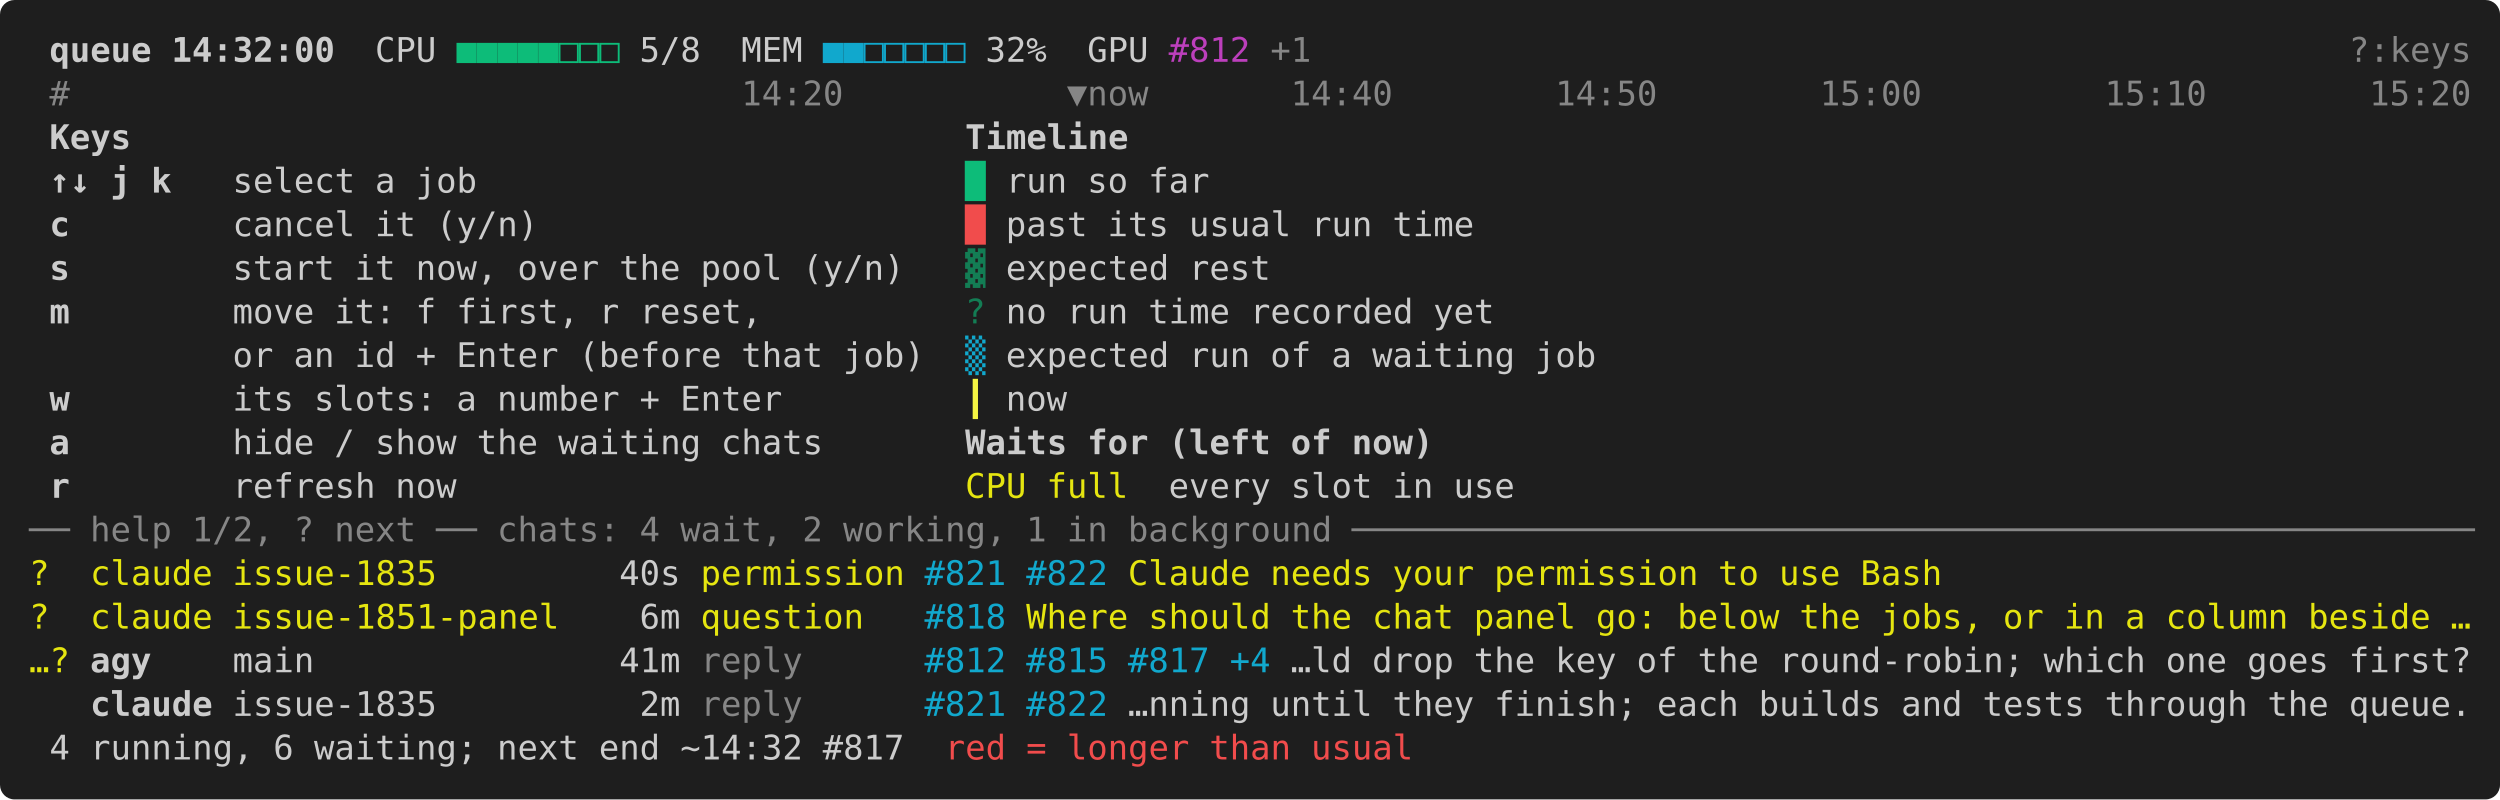
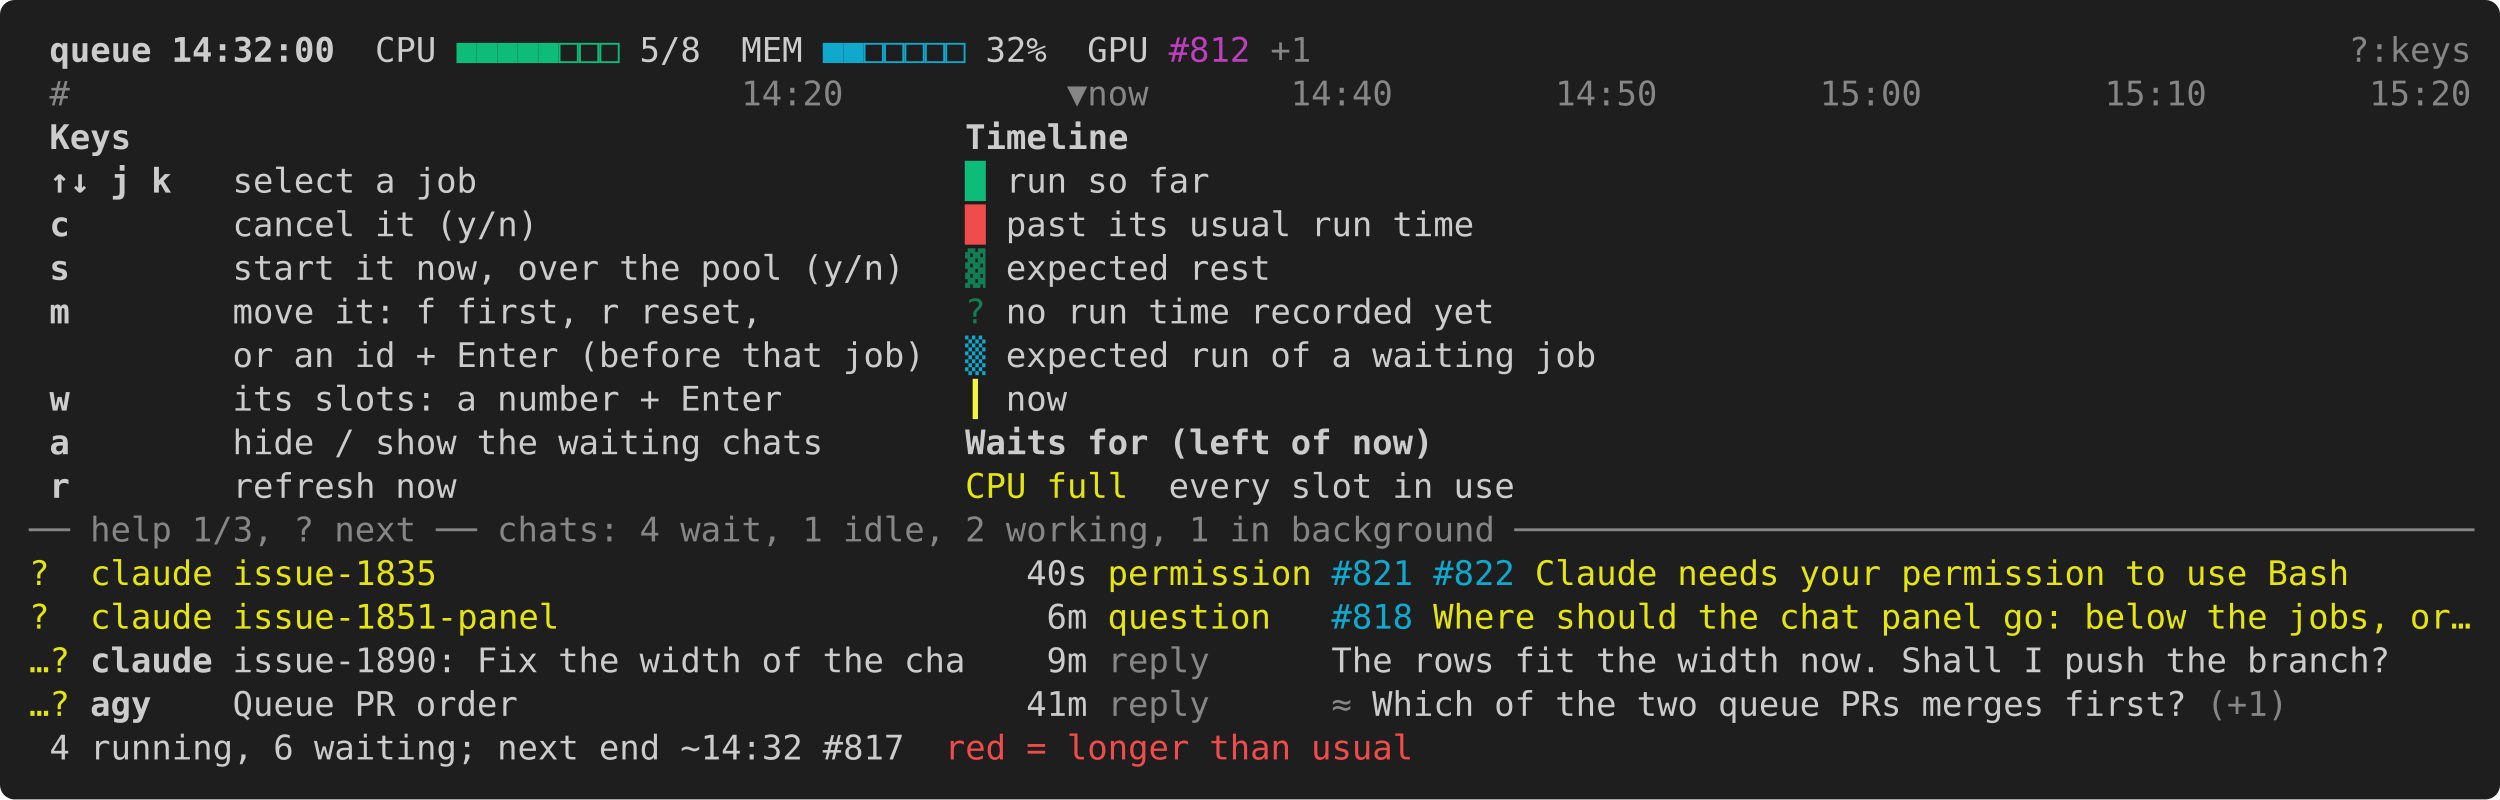
<svg xmlns="http://www.w3.org/2000/svg" width="1032" height="330" viewBox="0 0 1032 330">
  <rect width="100%" height="100%" rx="6" fill="#1e1e1e" />
  <g font-family="ui-monospace, SFMono-Regular, Menlo, Consolas, 'DejaVu Sans Mono', monospace" font-size="14">
    <text y="25.5">
      <tspan x="20.4" textLength="42" lengthAdjust="spacingAndGlyphs" fill="#cccccc" font-weight="bold">queue</tspan>
      <tspan x="70.8" textLength="67.2" lengthAdjust="spacingAndGlyphs" fill="#cccccc" font-weight="bold">14:32:00</tspan>
      <tspan x="154.8" textLength="25.2" lengthAdjust="spacingAndGlyphs" fill="#cccccc">CPU</tspan>
      <tspan x="188.4" textLength="67.2" lengthAdjust="spacingAndGlyphs" fill="#0dbc79">■■■■■□□□</tspan>
      <tspan x="264" textLength="25.2" lengthAdjust="spacingAndGlyphs" fill="#cccccc">5/8</tspan>
      <tspan x="306" textLength="25.2" lengthAdjust="spacingAndGlyphs" fill="#cccccc">MEM</tspan>
      <tspan x="339.6" textLength="58.8" lengthAdjust="spacingAndGlyphs" fill="#11a8cd">■■□□□□□</tspan>
      <tspan x="406.8" textLength="25.2" lengthAdjust="spacingAndGlyphs" fill="#cccccc">32%</tspan>
      <tspan x="448.8" textLength="25.2" lengthAdjust="spacingAndGlyphs" fill="#cccccc">GPU</tspan>
      <tspan x="482.4" textLength="33.6" lengthAdjust="spacingAndGlyphs" fill="#bc3fbc">#812</tspan>
      <tspan x="524.4" textLength="16.8" lengthAdjust="spacingAndGlyphs" fill="#cccccc" fill-opacity="0.6">+1</tspan>
      <tspan x="969.6" textLength="50.4" lengthAdjust="spacingAndGlyphs" fill="#cccccc" fill-opacity="0.6">?:keys</tspan>
    </text>
    <text y="43.5">
      <tspan x="20.4" textLength="8.4" lengthAdjust="spacingAndGlyphs" fill="#cccccc" fill-opacity="0.6">#</tspan>
      <tspan x="306" textLength="42" lengthAdjust="spacingAndGlyphs" fill="#cccccc" fill-opacity="0.6">14:20</tspan>
      <tspan x="440.4" textLength="33.6" lengthAdjust="spacingAndGlyphs" fill="#cccccc" fill-opacity="0.6">▼now</tspan>
      <tspan x="532.8" textLength="42" lengthAdjust="spacingAndGlyphs" fill="#cccccc" fill-opacity="0.6">14:40</tspan>
      <tspan x="642" textLength="42" lengthAdjust="spacingAndGlyphs" fill="#cccccc" fill-opacity="0.6">14:50</tspan>
      <tspan x="751.2" textLength="42" lengthAdjust="spacingAndGlyphs" fill="#cccccc" fill-opacity="0.6">15:00</tspan>
      <tspan x="868.8" textLength="42" lengthAdjust="spacingAndGlyphs" fill="#cccccc" fill-opacity="0.6">15:10</tspan>
      <tspan x="978" textLength="42" lengthAdjust="spacingAndGlyphs" fill="#cccccc" fill-opacity="0.6">15:20</tspan>
    </text>
    <text y="61.5">
      <tspan x="20.4" textLength="33.6" lengthAdjust="spacingAndGlyphs" fill="#cccccc" font-weight="bold">Keys</tspan>
      <tspan x="398.4" textLength="67.2" lengthAdjust="spacingAndGlyphs" fill="#cccccc" font-weight="bold">Timeline</tspan>
    </text>
    <text y="79.5">
      <tspan x="20.4" textLength="16.8" lengthAdjust="spacingAndGlyphs" fill="#cccccc" font-weight="bold">↑↓</tspan>
      <tspan x="45.6" textLength="8.4" lengthAdjust="spacingAndGlyphs" fill="#cccccc" font-weight="bold">j</tspan>
      <tspan x="62.4" textLength="8.4" lengthAdjust="spacingAndGlyphs" fill="#cccccc" font-weight="bold">k</tspan>
      <tspan x="96" textLength="50.4" lengthAdjust="spacingAndGlyphs" fill="#cccccc">select</tspan>
      <tspan x="154.8" textLength="8.4" lengthAdjust="spacingAndGlyphs" fill="#cccccc">a</tspan>
      <tspan x="171.6" textLength="25.2" lengthAdjust="spacingAndGlyphs" fill="#cccccc">job</tspan>
      <tspan x="398.4" textLength="8.4" lengthAdjust="spacingAndGlyphs" fill="#0dbc79">█</tspan>
      <tspan x="415.2" textLength="25.2" lengthAdjust="spacingAndGlyphs" fill="#cccccc">run</tspan>
      <tspan x="448.8" textLength="16.8" lengthAdjust="spacingAndGlyphs" fill="#cccccc">so</tspan>
      <tspan x="474" textLength="25.2" lengthAdjust="spacingAndGlyphs" fill="#cccccc">far</tspan>
    </text>
    <text y="97.5">
      <tspan x="20.4" textLength="8.4" lengthAdjust="spacingAndGlyphs" fill="#cccccc" font-weight="bold">c</tspan>
      <tspan x="96" textLength="50.4" lengthAdjust="spacingAndGlyphs" fill="#cccccc">cancel</tspan>
      <tspan x="154.8" textLength="16.8" lengthAdjust="spacingAndGlyphs" fill="#cccccc">it</tspan>
      <tspan x="180" textLength="42" lengthAdjust="spacingAndGlyphs" fill="#cccccc">(y/n)</tspan>
      <tspan x="398.4" textLength="8.4" lengthAdjust="spacingAndGlyphs" fill="#f14c4c">█</tspan>
      <tspan x="415.2" textLength="33.6" lengthAdjust="spacingAndGlyphs" fill="#cccccc">past</tspan>
      <tspan x="457.2" textLength="25.2" lengthAdjust="spacingAndGlyphs" fill="#cccccc">its</tspan>
      <tspan x="490.8" textLength="42" lengthAdjust="spacingAndGlyphs" fill="#cccccc">usual</tspan>
      <tspan x="541.2" textLength="25.2" lengthAdjust="spacingAndGlyphs" fill="#cccccc">run</tspan>
      <tspan x="574.8" textLength="33.6" lengthAdjust="spacingAndGlyphs" fill="#cccccc">time</tspan>
    </text>
    <text y="115.5">
      <tspan x="20.4" textLength="8.4" lengthAdjust="spacingAndGlyphs" fill="#cccccc" font-weight="bold">s</tspan>
      <tspan x="96" textLength="42" lengthAdjust="spacingAndGlyphs" fill="#cccccc">start</tspan>
      <tspan x="146.4" textLength="16.8" lengthAdjust="spacingAndGlyphs" fill="#cccccc">it</tspan>
      <tspan x="171.6" textLength="33.6" lengthAdjust="spacingAndGlyphs" fill="#cccccc">now,</tspan>
      <tspan x="213.6" textLength="33.6" lengthAdjust="spacingAndGlyphs" fill="#cccccc">over</tspan>
      <tspan x="255.6" textLength="25.2" lengthAdjust="spacingAndGlyphs" fill="#cccccc">the</tspan>
      <tspan x="289.2" textLength="33.6" lengthAdjust="spacingAndGlyphs" fill="#cccccc">pool</tspan>
      <tspan x="331.2" textLength="42" lengthAdjust="spacingAndGlyphs" fill="#cccccc">(y/n)</tspan>
      <tspan x="398.4" textLength="8.4" lengthAdjust="spacingAndGlyphs" fill="#0dbc79" fill-opacity="0.6">▓</tspan>
      <tspan x="415.2" textLength="67.2" lengthAdjust="spacingAndGlyphs" fill="#cccccc">expected</tspan>
      <tspan x="490.8" textLength="33.6" lengthAdjust="spacingAndGlyphs" fill="#cccccc">rest</tspan>
    </text>
    <text y="133.5">
      <tspan x="20.4" textLength="8.4" lengthAdjust="spacingAndGlyphs" fill="#cccccc" font-weight="bold">m</tspan>
      <tspan x="96" textLength="33.6" lengthAdjust="spacingAndGlyphs" fill="#cccccc">move</tspan>
      <tspan x="138" textLength="25.2" lengthAdjust="spacingAndGlyphs" fill="#cccccc">it:</tspan>
      <tspan x="171.6" textLength="8.4" lengthAdjust="spacingAndGlyphs" fill="#cccccc">f</tspan>
      <tspan x="188.4" textLength="50.4" lengthAdjust="spacingAndGlyphs" fill="#cccccc">first,</tspan>
      <tspan x="247.2" textLength="8.4" lengthAdjust="spacingAndGlyphs" fill="#cccccc">r</tspan>
      <tspan x="264" textLength="50.4" lengthAdjust="spacingAndGlyphs" fill="#cccccc">reset,</tspan>
      <tspan x="398.4" textLength="8.4" lengthAdjust="spacingAndGlyphs" fill="#0dbc79" fill-opacity="0.6">?</tspan>
      <tspan x="415.2" textLength="16.8" lengthAdjust="spacingAndGlyphs" fill="#cccccc">no</tspan>
      <tspan x="440.4" textLength="25.2" lengthAdjust="spacingAndGlyphs" fill="#cccccc">run</tspan>
      <tspan x="474" textLength="33.6" lengthAdjust="spacingAndGlyphs" fill="#cccccc">time</tspan>
      <tspan x="516" textLength="67.2" lengthAdjust="spacingAndGlyphs" fill="#cccccc">recorded</tspan>
      <tspan x="591.6" textLength="25.2" lengthAdjust="spacingAndGlyphs" fill="#cccccc">yet</tspan>
    </text>
    <text y="151.5">
      <tspan x="96" textLength="16.8" lengthAdjust="spacingAndGlyphs" fill="#cccccc">or</tspan>
      <tspan x="121.2" textLength="16.8" lengthAdjust="spacingAndGlyphs" fill="#cccccc">an</tspan>
      <tspan x="146.4" textLength="16.8" lengthAdjust="spacingAndGlyphs" fill="#cccccc">id</tspan>
      <tspan x="171.6" textLength="8.4" lengthAdjust="spacingAndGlyphs" fill="#cccccc">+</tspan>
      <tspan x="188.4" textLength="42" lengthAdjust="spacingAndGlyphs" fill="#cccccc">Enter</tspan>
      <tspan x="238.8" textLength="58.8" lengthAdjust="spacingAndGlyphs" fill="#cccccc">(before</tspan>
      <tspan x="306" textLength="33.6" lengthAdjust="spacingAndGlyphs" fill="#cccccc">that</tspan>
      <tspan x="348" textLength="33.6" lengthAdjust="spacingAndGlyphs" fill="#cccccc">job)</tspan>
      <tspan x="398.4" textLength="8.4" lengthAdjust="spacingAndGlyphs" fill="#11a8cd">▒</tspan>
      <tspan x="415.2" textLength="67.2" lengthAdjust="spacingAndGlyphs" fill="#cccccc">expected</tspan>
      <tspan x="490.8" textLength="25.2" lengthAdjust="spacingAndGlyphs" fill="#cccccc">run</tspan>
      <tspan x="524.4" textLength="16.8" lengthAdjust="spacingAndGlyphs" fill="#cccccc">of</tspan>
      <tspan x="549.6" textLength="8.4" lengthAdjust="spacingAndGlyphs" fill="#cccccc">a</tspan>
      <tspan x="566.4" textLength="58.8" lengthAdjust="spacingAndGlyphs" fill="#cccccc">waiting</tspan>
      <tspan x="633.6" textLength="25.2" lengthAdjust="spacingAndGlyphs" fill="#cccccc">job</tspan>
    </text>
    <text y="169.5">
      <tspan x="20.4" textLength="8.4" lengthAdjust="spacingAndGlyphs" fill="#cccccc" font-weight="bold">w</tspan>
      <tspan x="96" textLength="25.2" lengthAdjust="spacingAndGlyphs" fill="#cccccc">its</tspan>
      <tspan x="129.6" textLength="50.4" lengthAdjust="spacingAndGlyphs" fill="#cccccc">slots:</tspan>
      <tspan x="188.4" textLength="8.4" lengthAdjust="spacingAndGlyphs" fill="#cccccc">a</tspan>
      <tspan x="205.2" textLength="50.4" lengthAdjust="spacingAndGlyphs" fill="#cccccc">number</tspan>
      <tspan x="264" textLength="8.4" lengthAdjust="spacingAndGlyphs" fill="#cccccc">+</tspan>
      <tspan x="280.8" textLength="42" lengthAdjust="spacingAndGlyphs" fill="#cccccc">Enter</tspan>
      <tspan x="398.4" textLength="8.4" lengthAdjust="spacingAndGlyphs" fill="#f5f543" font-weight="bold">┃</tspan>
      <tspan x="415.2" textLength="25.2" lengthAdjust="spacingAndGlyphs" fill="#cccccc">now</tspan>
    </text>
    <text y="187.5">
      <tspan x="20.4" textLength="8.4" lengthAdjust="spacingAndGlyphs" fill="#cccccc" font-weight="bold">a</tspan>
      <tspan x="96" textLength="33.6" lengthAdjust="spacingAndGlyphs" fill="#cccccc">hide</tspan>
      <tspan x="138" textLength="8.4" lengthAdjust="spacingAndGlyphs" fill="#cccccc">/</tspan>
      <tspan x="154.8" textLength="33.6" lengthAdjust="spacingAndGlyphs" fill="#cccccc">show</tspan>
      <tspan x="196.8" textLength="25.2" lengthAdjust="spacingAndGlyphs" fill="#cccccc">the</tspan>
      <tspan x="230.4" textLength="58.8" lengthAdjust="spacingAndGlyphs" fill="#cccccc">waiting</tspan>
      <tspan x="297.6" textLength="42" lengthAdjust="spacingAndGlyphs" fill="#cccccc">chats</tspan>
      <tspan x="398.4" textLength="42" lengthAdjust="spacingAndGlyphs" fill="#cccccc" font-weight="bold">Waits</tspan>
      <tspan x="448.8" textLength="25.2" lengthAdjust="spacingAndGlyphs" fill="#cccccc" font-weight="bold">for</tspan>
      <tspan x="482.4" textLength="42" lengthAdjust="spacingAndGlyphs" fill="#cccccc" font-weight="bold">(left</tspan>
      <tspan x="532.8" textLength="16.8" lengthAdjust="spacingAndGlyphs" fill="#cccccc" font-weight="bold">of</tspan>
      <tspan x="558" textLength="33.6" lengthAdjust="spacingAndGlyphs" fill="#cccccc" font-weight="bold">now)</tspan>
    </text>
    <text y="205.5">
      <tspan x="20.4" textLength="8.4" lengthAdjust="spacingAndGlyphs" fill="#cccccc" font-weight="bold">r</tspan>
      <tspan x="96" textLength="58.8" lengthAdjust="spacingAndGlyphs" fill="#cccccc">refresh</tspan>
      <tspan x="163.2" textLength="25.2" lengthAdjust="spacingAndGlyphs" fill="#cccccc">now</tspan>
      <tspan x="398.4" textLength="25.2" lengthAdjust="spacingAndGlyphs" fill="#e5e510">CPU</tspan>
      <tspan x="432" textLength="33.6" lengthAdjust="spacingAndGlyphs" fill="#e5e510">full</tspan>
      <tspan x="482.4" textLength="42" lengthAdjust="spacingAndGlyphs" fill="#cccccc">every</tspan>
      <tspan x="532.8" textLength="33.6" lengthAdjust="spacingAndGlyphs" fill="#cccccc">slot</tspan>
      <tspan x="574.8" textLength="16.8" lengthAdjust="spacingAndGlyphs" fill="#cccccc">in</tspan>
      <tspan x="600" textLength="25.2" lengthAdjust="spacingAndGlyphs" fill="#cccccc">use</tspan>
    </text>
    <text y="223.5">
      <tspan x="12" textLength="16.8" lengthAdjust="spacingAndGlyphs" fill="#cccccc" fill-opacity="0.6">──</tspan>
      <tspan x="37.2" textLength="33.6" lengthAdjust="spacingAndGlyphs" fill="#cccccc" fill-opacity="0.6">help</tspan>
-       <tspan x="79.2" textLength="33.6" lengthAdjust="spacingAndGlyphs" fill="#cccccc" fill-opacity="0.6">1/2,</tspan>
+       <tspan x="79.2" textLength="33.6" lengthAdjust="spacingAndGlyphs" fill="#cccccc" fill-opacity="0.6">1/3,</tspan>
      <tspan x="121.2" textLength="8.4" lengthAdjust="spacingAndGlyphs" fill="#cccccc" fill-opacity="0.6">?</tspan>
      <tspan x="138" textLength="33.6" lengthAdjust="spacingAndGlyphs" fill="#cccccc" fill-opacity="0.6">next</tspan>
      <tspan x="180" textLength="16.8" lengthAdjust="spacingAndGlyphs" fill="#cccccc" fill-opacity="0.6">──</tspan>
      <tspan x="205.2" textLength="50.4" lengthAdjust="spacingAndGlyphs" fill="#cccccc" fill-opacity="0.6">chats:</tspan>
      <tspan x="264" textLength="8.4" lengthAdjust="spacingAndGlyphs" fill="#cccccc" fill-opacity="0.6">4</tspan>
      <tspan x="280.8" textLength="42" lengthAdjust="spacingAndGlyphs" fill="#cccccc" fill-opacity="0.6">wait,</tspan>
-       <tspan x="331.2" textLength="8.4" lengthAdjust="spacingAndGlyphs" fill="#cccccc" fill-opacity="0.6">2</tspan>
-       <tspan x="348" textLength="67.2" lengthAdjust="spacingAndGlyphs" fill="#cccccc" fill-opacity="0.6">working,</tspan>
-       <tspan x="423.6" textLength="8.4" lengthAdjust="spacingAndGlyphs" fill="#cccccc" fill-opacity="0.6">1</tspan>
-       <tspan x="440.4" textLength="16.8" lengthAdjust="spacingAndGlyphs" fill="#cccccc" fill-opacity="0.6">in</tspan>
-       <tspan x="465.6" textLength="84" lengthAdjust="spacingAndGlyphs" fill="#cccccc" fill-opacity="0.6">background</tspan>
-       <tspan x="558" textLength="462" lengthAdjust="spacingAndGlyphs" fill="#cccccc" fill-opacity="0.6">───────────────────────────────────────────────────────</tspan>
+       <tspan x="331.2" textLength="8.4" lengthAdjust="spacingAndGlyphs" fill="#cccccc" fill-opacity="0.6">1</tspan>
+       <tspan x="348" textLength="42" lengthAdjust="spacingAndGlyphs" fill="#cccccc" fill-opacity="0.6">idle,</tspan>
+       <tspan x="398.4" textLength="8.4" lengthAdjust="spacingAndGlyphs" fill="#cccccc" fill-opacity="0.6">2</tspan>
+       <tspan x="415.2" textLength="67.2" lengthAdjust="spacingAndGlyphs" fill="#cccccc" fill-opacity="0.6">working,</tspan>
+       <tspan x="490.8" textLength="8.4" lengthAdjust="spacingAndGlyphs" fill="#cccccc" fill-opacity="0.6">1</tspan>
+       <tspan x="507.6" textLength="16.8" lengthAdjust="spacingAndGlyphs" fill="#cccccc" fill-opacity="0.6">in</tspan>
+       <tspan x="532.8" textLength="84" lengthAdjust="spacingAndGlyphs" fill="#cccccc" fill-opacity="0.6">background</tspan>
+       <tspan x="625.2" textLength="394.8" lengthAdjust="spacingAndGlyphs" fill="#cccccc" fill-opacity="0.6">───────────────────────────────────────────────</tspan>
    </text>
    <text y="241.5">
      <tspan x="12" textLength="8.4" lengthAdjust="spacingAndGlyphs" fill="#e5e510">?</tspan>
      <tspan x="37.2" textLength="50.4" lengthAdjust="spacingAndGlyphs" fill="#e5e510">claude</tspan>
      <tspan x="96" textLength="84" lengthAdjust="spacingAndGlyphs" fill="#e5e510">issue-1835</tspan>
-       <tspan x="255.6" textLength="25.2" lengthAdjust="spacingAndGlyphs" fill="#cccccc">40s</tspan>
-       <tspan x="289.2" textLength="84" lengthAdjust="spacingAndGlyphs" fill="#e5e510">permission</tspan>
-       <tspan x="381.6" textLength="33.6" lengthAdjust="spacingAndGlyphs" fill="#11a8cd">#821</tspan>
-       <tspan x="423.6" textLength="33.6" lengthAdjust="spacingAndGlyphs" fill="#11a8cd">#822</tspan>
-       <tspan x="465.6" textLength="50.4" lengthAdjust="spacingAndGlyphs" fill="#e5e510">Claude</tspan>
-       <tspan x="524.4" textLength="42" lengthAdjust="spacingAndGlyphs" fill="#e5e510">needs</tspan>
-       <tspan x="574.8" textLength="33.6" lengthAdjust="spacingAndGlyphs" fill="#e5e510">your</tspan>
-       <tspan x="616.8" textLength="84" lengthAdjust="spacingAndGlyphs" fill="#e5e510">permission</tspan>
-       <tspan x="709.2" textLength="16.8" lengthAdjust="spacingAndGlyphs" fill="#e5e510">to</tspan>
-       <tspan x="734.4" textLength="25.2" lengthAdjust="spacingAndGlyphs" fill="#e5e510">use</tspan>
-       <tspan x="768" textLength="33.6" lengthAdjust="spacingAndGlyphs" fill="#e5e510">Bash</tspan>
+       <tspan x="423.6" textLength="25.2" lengthAdjust="spacingAndGlyphs" fill="#cccccc">40s</tspan>
+       <tspan x="457.2" textLength="84" lengthAdjust="spacingAndGlyphs" fill="#e5e510">permission</tspan>
+       <tspan x="549.6" textLength="33.6" lengthAdjust="spacingAndGlyphs" fill="#11a8cd">#821</tspan>
+       <tspan x="591.6" textLength="33.6" lengthAdjust="spacingAndGlyphs" fill="#11a8cd">#822</tspan>
+       <tspan x="633.6" textLength="50.4" lengthAdjust="spacingAndGlyphs" fill="#e5e510">Claude</tspan>
+       <tspan x="692.4" textLength="42" lengthAdjust="spacingAndGlyphs" fill="#e5e510">needs</tspan>
+       <tspan x="742.8" textLength="33.6" lengthAdjust="spacingAndGlyphs" fill="#e5e510">your</tspan>
+       <tspan x="784.8" textLength="84" lengthAdjust="spacingAndGlyphs" fill="#e5e510">permission</tspan>
+       <tspan x="877.2" textLength="16.8" lengthAdjust="spacingAndGlyphs" fill="#e5e510">to</tspan>
+       <tspan x="902.4" textLength="25.2" lengthAdjust="spacingAndGlyphs" fill="#e5e510">use</tspan>
+       <tspan x="936" textLength="33.6" lengthAdjust="spacingAndGlyphs" fill="#e5e510">Bash</tspan>
    </text>
    <text y="259.5">
      <tspan x="12" textLength="8.4" lengthAdjust="spacingAndGlyphs" fill="#e5e510">?</tspan>
      <tspan x="37.2" textLength="50.4" lengthAdjust="spacingAndGlyphs" fill="#e5e510">claude</tspan>
      <tspan x="96" textLength="134.4" lengthAdjust="spacingAndGlyphs" fill="#e5e510">issue-1851-panel</tspan>
-       <tspan x="264" textLength="16.8" lengthAdjust="spacingAndGlyphs" fill="#cccccc">6m</tspan>
-       <tspan x="289.2" textLength="67.2" lengthAdjust="spacingAndGlyphs" fill="#e5e510">question</tspan>
-       <tspan x="381.6" textLength="33.6" lengthAdjust="spacingAndGlyphs" fill="#11a8cd">#818</tspan>
-       <tspan x="423.6" textLength="42" lengthAdjust="spacingAndGlyphs" fill="#e5e510">Where</tspan>
-       <tspan x="474" textLength="50.4" lengthAdjust="spacingAndGlyphs" fill="#e5e510">should</tspan>
-       <tspan x="532.8" textLength="25.2" lengthAdjust="spacingAndGlyphs" fill="#e5e510">the</tspan>
-       <tspan x="566.4" textLength="33.6" lengthAdjust="spacingAndGlyphs" fill="#e5e510">chat</tspan>
-       <tspan x="608.4" textLength="42" lengthAdjust="spacingAndGlyphs" fill="#e5e510">panel</tspan>
-       <tspan x="658.8" textLength="25.2" lengthAdjust="spacingAndGlyphs" fill="#e5e510">go:</tspan>
-       <tspan x="692.4" textLength="42" lengthAdjust="spacingAndGlyphs" fill="#e5e510">below</tspan>
-       <tspan x="742.8" textLength="25.2" lengthAdjust="spacingAndGlyphs" fill="#e5e510">the</tspan>
-       <tspan x="776.4" textLength="42" lengthAdjust="spacingAndGlyphs" fill="#e5e510">jobs,</tspan>
-       <tspan x="826.8" textLength="16.8" lengthAdjust="spacingAndGlyphs" fill="#e5e510">or</tspan>
-       <tspan x="852" textLength="16.8" lengthAdjust="spacingAndGlyphs" fill="#e5e510">in</tspan>
-       <tspan x="877.2" textLength="8.4" lengthAdjust="spacingAndGlyphs" fill="#e5e510">a</tspan>
-       <tspan x="894" textLength="50.4" lengthAdjust="spacingAndGlyphs" fill="#e5e510">column</tspan>
-       <tspan x="952.8" textLength="50.4" lengthAdjust="spacingAndGlyphs" fill="#e5e510">beside</tspan>
-       <tspan x="1011.6" textLength="8.4" lengthAdjust="spacingAndGlyphs" fill="#e5e510">…</tspan>
+       <tspan x="432" textLength="16.8" lengthAdjust="spacingAndGlyphs" fill="#cccccc">6m</tspan>
+       <tspan x="457.2" textLength="67.2" lengthAdjust="spacingAndGlyphs" fill="#e5e510">question</tspan>
+       <tspan x="549.6" textLength="33.6" lengthAdjust="spacingAndGlyphs" fill="#11a8cd">#818</tspan>
+       <tspan x="591.6" textLength="42" lengthAdjust="spacingAndGlyphs" fill="#e5e510">Where</tspan>
+       <tspan x="642" textLength="50.4" lengthAdjust="spacingAndGlyphs" fill="#e5e510">should</tspan>
+       <tspan x="700.8" textLength="25.2" lengthAdjust="spacingAndGlyphs" fill="#e5e510">the</tspan>
+       <tspan x="734.4" textLength="33.6" lengthAdjust="spacingAndGlyphs" fill="#e5e510">chat</tspan>
+       <tspan x="776.4" textLength="42" lengthAdjust="spacingAndGlyphs" fill="#e5e510">panel</tspan>
+       <tspan x="826.8" textLength="25.2" lengthAdjust="spacingAndGlyphs" fill="#e5e510">go:</tspan>
+       <tspan x="860.4" textLength="42" lengthAdjust="spacingAndGlyphs" fill="#e5e510">below</tspan>
+       <tspan x="910.8" textLength="25.2" lengthAdjust="spacingAndGlyphs" fill="#e5e510">the</tspan>
+       <tspan x="944.4" textLength="42" lengthAdjust="spacingAndGlyphs" fill="#e5e510">jobs,</tspan>
+       <tspan x="994.8" textLength="25.2" lengthAdjust="spacingAndGlyphs" fill="#e5e510">or…</tspan>
    </text>
    <text y="277.5">
      <tspan x="12" textLength="16.8" lengthAdjust="spacingAndGlyphs" fill="#e5e510">…?</tspan>
+       <tspan x="37.2" textLength="50.4" lengthAdjust="spacingAndGlyphs" fill="#cccccc" font-weight="bold">claude</tspan>
+       <tspan x="96" textLength="92.4" lengthAdjust="spacingAndGlyphs" fill="#cccccc">issue-1890:</tspan>
+       <tspan x="196.8" textLength="25.2" lengthAdjust="spacingAndGlyphs" fill="#cccccc">Fix</tspan>
+       <tspan x="230.4" textLength="25.2" lengthAdjust="spacingAndGlyphs" fill="#cccccc">the</tspan>
+       <tspan x="264" textLength="42" lengthAdjust="spacingAndGlyphs" fill="#cccccc">width</tspan>
+       <tspan x="314.4" textLength="16.8" lengthAdjust="spacingAndGlyphs" fill="#cccccc">of</tspan>
+       <tspan x="339.6" textLength="25.2" lengthAdjust="spacingAndGlyphs" fill="#cccccc">the</tspan>
+       <tspan x="373.2" textLength="25.2" lengthAdjust="spacingAndGlyphs" fill="#cccccc">cha</tspan>
+       <tspan x="432" textLength="16.8" lengthAdjust="spacingAndGlyphs" fill="#cccccc">9m</tspan>
+       <tspan x="457.2" textLength="42" lengthAdjust="spacingAndGlyphs" fill="#cccccc" fill-opacity="0.6">reply</tspan>
+       <tspan x="549.6" textLength="25.2" lengthAdjust="spacingAndGlyphs" fill="#cccccc">The</tspan>
+       <tspan x="583.2" textLength="33.6" lengthAdjust="spacingAndGlyphs" fill="#cccccc">rows</tspan>
+       <tspan x="625.2" textLength="25.2" lengthAdjust="spacingAndGlyphs" fill="#cccccc">fit</tspan>
+       <tspan x="658.8" textLength="25.2" lengthAdjust="spacingAndGlyphs" fill="#cccccc">the</tspan>
+       <tspan x="692.4" textLength="42" lengthAdjust="spacingAndGlyphs" fill="#cccccc">width</tspan>
+       <tspan x="742.8" textLength="33.6" lengthAdjust="spacingAndGlyphs" fill="#cccccc">now.</tspan>
+       <tspan x="784.8" textLength="42" lengthAdjust="spacingAndGlyphs" fill="#cccccc">Shall</tspan>
+       <tspan x="835.2" textLength="8.4" lengthAdjust="spacingAndGlyphs" fill="#cccccc">I</tspan>
+       <tspan x="852" textLength="33.6" lengthAdjust="spacingAndGlyphs" fill="#cccccc">push</tspan>
+       <tspan x="894" textLength="25.2" lengthAdjust="spacingAndGlyphs" fill="#cccccc">the</tspan>
+       <tspan x="927.6" textLength="58.8" lengthAdjust="spacingAndGlyphs" fill="#cccccc">branch?</tspan>
+     </text>
+     <text y="295.5">
+       <tspan x="12" textLength="16.8" lengthAdjust="spacingAndGlyphs" fill="#e5e510">…?</tspan>
      <tspan x="37.2" textLength="25.2" lengthAdjust="spacingAndGlyphs" fill="#cccccc" font-weight="bold">agy</tspan>
-       <tspan x="96" textLength="33.6" lengthAdjust="spacingAndGlyphs" fill="#cccccc">main</tspan>
-       <tspan x="255.6" textLength="25.2" lengthAdjust="spacingAndGlyphs" fill="#cccccc">41m</tspan>
-       <tspan x="289.2" textLength="42" lengthAdjust="spacingAndGlyphs" fill="#cccccc" fill-opacity="0.6">reply</tspan>
-       <tspan x="381.6" textLength="33.6" lengthAdjust="spacingAndGlyphs" fill="#11a8cd">#812</tspan>
-       <tspan x="423.6" textLength="33.6" lengthAdjust="spacingAndGlyphs" fill="#11a8cd">#815</tspan>
-       <tspan x="465.6" textLength="33.6" lengthAdjust="spacingAndGlyphs" fill="#11a8cd">#817</tspan>
-       <tspan x="507.6" textLength="16.8" lengthAdjust="spacingAndGlyphs" fill="#11a8cd">+4</tspan>
-       <tspan x="532.8" textLength="25.2" lengthAdjust="spacingAndGlyphs" fill="#cccccc">…ld</tspan>
-       <tspan x="566.4" textLength="33.6" lengthAdjust="spacingAndGlyphs" fill="#cccccc">drop</tspan>
-       <tspan x="608.4" textLength="25.2" lengthAdjust="spacingAndGlyphs" fill="#cccccc">the</tspan>
-       <tspan x="642" textLength="25.2" lengthAdjust="spacingAndGlyphs" fill="#cccccc">key</tspan>
-       <tspan x="675.6" textLength="16.8" lengthAdjust="spacingAndGlyphs" fill="#cccccc">of</tspan>
-       <tspan x="700.8" textLength="25.2" lengthAdjust="spacingAndGlyphs" fill="#cccccc">the</tspan>
-       <tspan x="734.4" textLength="100.8" lengthAdjust="spacingAndGlyphs" fill="#cccccc">round-robin;</tspan>
-       <tspan x="843.6" textLength="42" lengthAdjust="spacingAndGlyphs" fill="#cccccc">which</tspan>
-       <tspan x="894" textLength="25.2" lengthAdjust="spacingAndGlyphs" fill="#cccccc">one</tspan>
-       <tspan x="927.6" textLength="33.6" lengthAdjust="spacingAndGlyphs" fill="#cccccc">goes</tspan>
-       <tspan x="969.6" textLength="50.4" lengthAdjust="spacingAndGlyphs" fill="#cccccc">first?</tspan>
-     </text>
-     <text y="295.5">
-       <tspan x="37.2" textLength="50.4" lengthAdjust="spacingAndGlyphs" fill="#cccccc" font-weight="bold">claude</tspan>
-       <tspan x="96" textLength="84" lengthAdjust="spacingAndGlyphs" fill="#cccccc">issue-1835</tspan>
-       <tspan x="264" textLength="16.8" lengthAdjust="spacingAndGlyphs" fill="#cccccc">2m</tspan>
-       <tspan x="289.2" textLength="42" lengthAdjust="spacingAndGlyphs" fill="#cccccc" fill-opacity="0.6">reply</tspan>
-       <tspan x="381.6" textLength="33.6" lengthAdjust="spacingAndGlyphs" fill="#11a8cd">#821</tspan>
-       <tspan x="423.6" textLength="33.6" lengthAdjust="spacingAndGlyphs" fill="#11a8cd">#822</tspan>
-       <tspan x="465.6" textLength="50.4" lengthAdjust="spacingAndGlyphs" fill="#cccccc">…nning</tspan>
-       <tspan x="524.4" textLength="42" lengthAdjust="spacingAndGlyphs" fill="#cccccc">until</tspan>
-       <tspan x="574.8" textLength="33.6" lengthAdjust="spacingAndGlyphs" fill="#cccccc">they</tspan>
-       <tspan x="616.8" textLength="58.8" lengthAdjust="spacingAndGlyphs" fill="#cccccc">finish;</tspan>
-       <tspan x="684" textLength="33.6" lengthAdjust="spacingAndGlyphs" fill="#cccccc">each</tspan>
-       <tspan x="726" textLength="50.4" lengthAdjust="spacingAndGlyphs" fill="#cccccc">builds</tspan>
-       <tspan x="784.8" textLength="25.2" lengthAdjust="spacingAndGlyphs" fill="#cccccc">and</tspan>
-       <tspan x="818.4" textLength="42" lengthAdjust="spacingAndGlyphs" fill="#cccccc">tests</tspan>
-       <tspan x="868.8" textLength="58.8" lengthAdjust="spacingAndGlyphs" fill="#cccccc">through</tspan>
-       <tspan x="936" textLength="25.2" lengthAdjust="spacingAndGlyphs" fill="#cccccc">the</tspan>
-       <tspan x="969.6" textLength="50.4" lengthAdjust="spacingAndGlyphs" fill="#cccccc">queue.</tspan>
+       <tspan x="96" textLength="42" lengthAdjust="spacingAndGlyphs" fill="#cccccc">Queue</tspan>
+       <tspan x="146.4" textLength="16.8" lengthAdjust="spacingAndGlyphs" fill="#cccccc">PR</tspan>
+       <tspan x="171.6" textLength="42" lengthAdjust="spacingAndGlyphs" fill="#cccccc">order</tspan>
+       <tspan x="423.6" textLength="25.2" lengthAdjust="spacingAndGlyphs" fill="#cccccc">41m</tspan>
+       <tspan x="457.2" textLength="42" lengthAdjust="spacingAndGlyphs" fill="#cccccc" fill-opacity="0.6">reply</tspan>
+       <tspan x="549.6" textLength="8.4" lengthAdjust="spacingAndGlyphs" fill="#cccccc" fill-opacity="0.6">≈</tspan>
+       <tspan x="566.4" textLength="42" lengthAdjust="spacingAndGlyphs" fill="#cccccc">Which</tspan>
+       <tspan x="616.8" textLength="16.8" lengthAdjust="spacingAndGlyphs" fill="#cccccc">of</tspan>
+       <tspan x="642" textLength="25.2" lengthAdjust="spacingAndGlyphs" fill="#cccccc">the</tspan>
+       <tspan x="675.6" textLength="25.2" lengthAdjust="spacingAndGlyphs" fill="#cccccc">two</tspan>
+       <tspan x="709.2" textLength="42" lengthAdjust="spacingAndGlyphs" fill="#cccccc">queue</tspan>
+       <tspan x="759.6" textLength="25.2" lengthAdjust="spacingAndGlyphs" fill="#cccccc">PRs</tspan>
+       <tspan x="793.2" textLength="50.4" lengthAdjust="spacingAndGlyphs" fill="#cccccc">merges</tspan>
+       <tspan x="852" textLength="50.4" lengthAdjust="spacingAndGlyphs" fill="#cccccc">first?</tspan>
+       <tspan x="910.8" textLength="33.6" lengthAdjust="spacingAndGlyphs" fill="#cccccc" fill-opacity="0.6">(+1)</tspan>
    </text>
    <text y="313.5">
      <tspan x="20.4" textLength="8.4" lengthAdjust="spacingAndGlyphs" fill="#cccccc">4</tspan>
      <tspan x="37.2" textLength="67.2" lengthAdjust="spacingAndGlyphs" fill="#cccccc">running,</tspan>
      <tspan x="112.8" textLength="8.4" lengthAdjust="spacingAndGlyphs" fill="#cccccc">6</tspan>
      <tspan x="129.6" textLength="67.2" lengthAdjust="spacingAndGlyphs" fill="#cccccc">waiting;</tspan>
      <tspan x="205.2" textLength="33.6" lengthAdjust="spacingAndGlyphs" fill="#cccccc">next</tspan>
      <tspan x="247.2" textLength="25.2" lengthAdjust="spacingAndGlyphs" fill="#cccccc">end</tspan>
      <tspan x="280.8" textLength="50.4" lengthAdjust="spacingAndGlyphs" fill="#cccccc">~14:32</tspan>
      <tspan x="339.6" textLength="33.6" lengthAdjust="spacingAndGlyphs" fill="#cccccc">#817</tspan>
      <tspan x="390" textLength="25.2" lengthAdjust="spacingAndGlyphs" fill="#f14c4c">red</tspan>
      <tspan x="423.6" textLength="8.4" lengthAdjust="spacingAndGlyphs" fill="#f14c4c">=</tspan>
      <tspan x="440.4" textLength="50.4" lengthAdjust="spacingAndGlyphs" fill="#f14c4c">longer</tspan>
      <tspan x="499.2" textLength="33.6" lengthAdjust="spacingAndGlyphs" fill="#f14c4c">than</tspan>
      <tspan x="541.2" textLength="42" lengthAdjust="spacingAndGlyphs" fill="#f14c4c">usual</tspan>
    </text>
  </g>
</svg>
